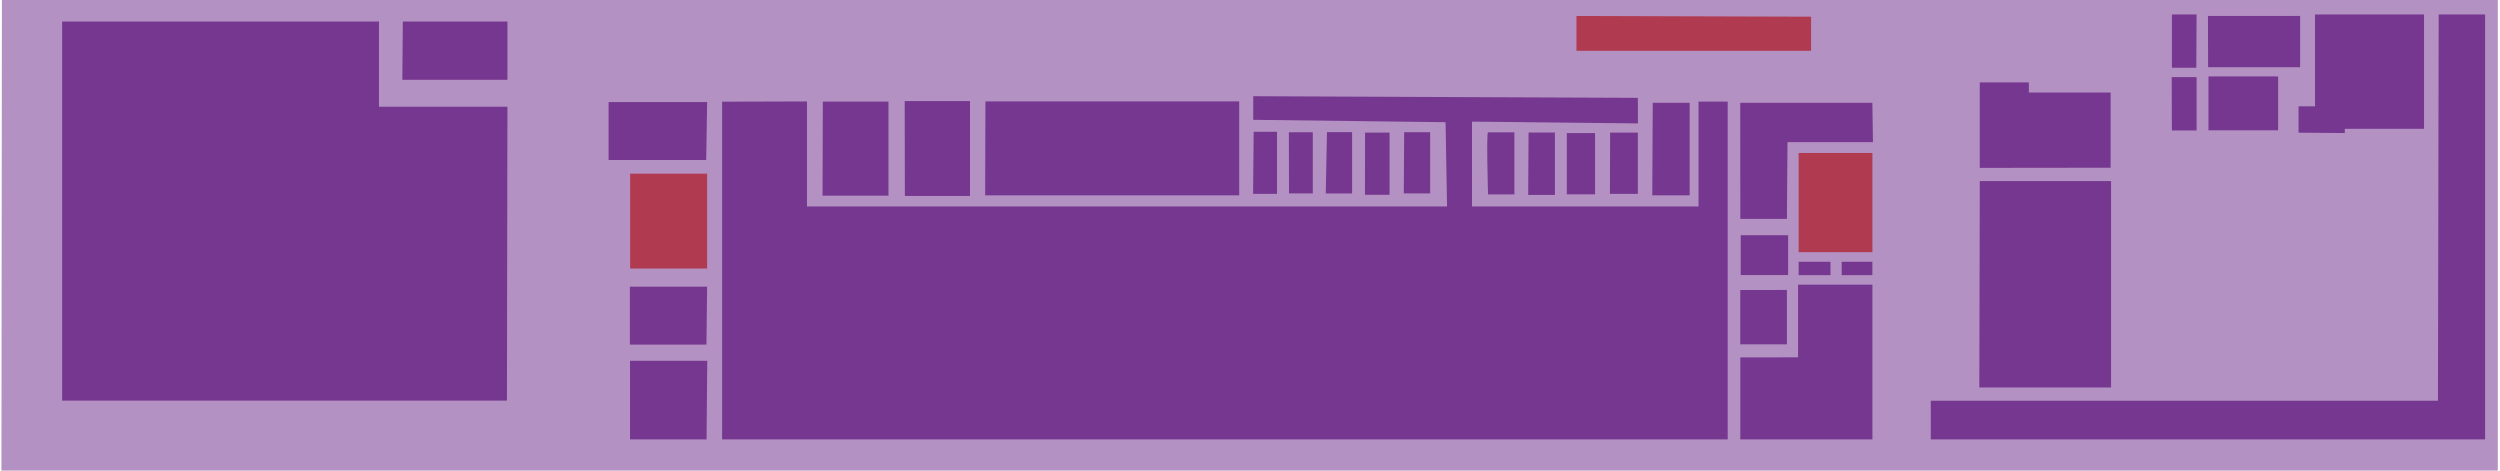
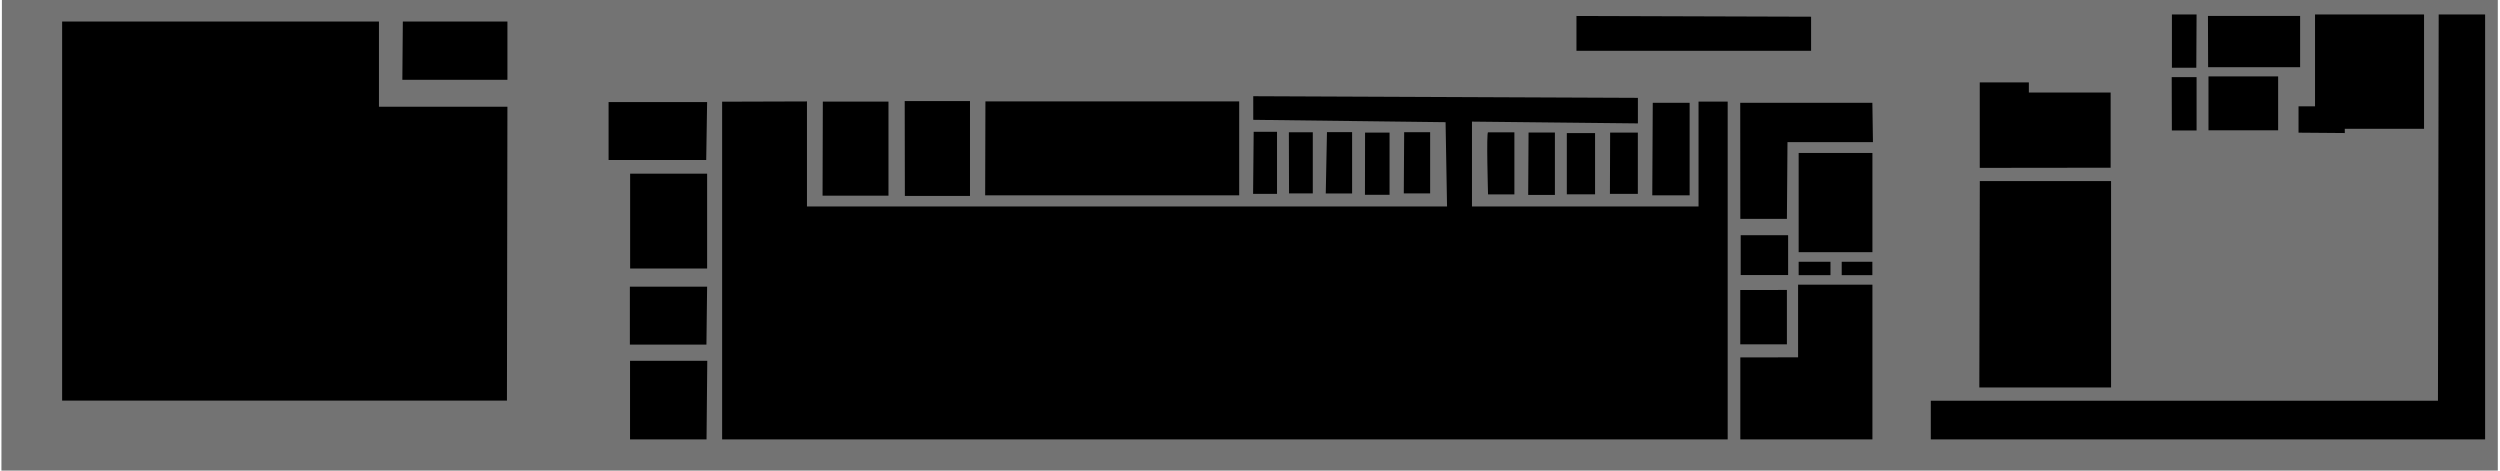
- <svg xmlns="http://www.w3.org/2000/svg" width="664" height="125" viewBox="0 0 664 125" fill="none">
+ <svg xmlns="http://www.w3.org/2000/svg" width="664" height="125" viewBox="0 0 664 125">
  <g id="GraysArtLevel1">
    <g id="1st Floor">
-       <path id="Vector" opacity="0.55" d="M0.506 0H663.417V125H0.38L0.506 0Z" fill="#75378F" />
+       <path id="Vector" opacity="0.55" d="M0.506 0H663.417V125H0.38L0.506 0Z" class="room" />
    </g>
    <g id="GP1a">
-       <path id="Vector_2" d="M106.991 5.71H134.771V21.202H106.865L106.991 5.71Z" fill="#75378F" />
+       <path id="Vector_2" d="M106.991 5.71H134.771V21.202H106.865L106.991 5.71Z" class="room" />
    </g>
    <g id="GP1">
-       <path id="Vector_3" d="M134.77 28.353H100.651V5.71H16.502V106.401H134.644L134.77 28.353Z" fill="#75378F" />
+       <path id="Vector_3" d="M134.77 28.353H100.651V5.71H16.502V106.401H134.644L134.77 28.353Z" class="room" />
    </g>
    <g id="DHST01">
-       <path id="Vector_4" d="M187.572 42.502H161.64V27.108H187.81L187.572 42.502Z" fill="#75378F" />
+       <path id="Vector_4" d="M187.572 42.502H161.64V27.108H187.81L187.572 42.502Z" class="room" />
    </g>
    <g id="stairs 2">
-       <path id="Vector_5" d="M167.364 46.126V71.317H187.81V46.126H167.364Z" fill="#B03A4F" />
+       <path id="Vector_5" d="M167.364 46.126V71.317H187.81V46.126H167.364Z" class="stair" />
    </g>
    <g id="DHP1">
-       <path id="Vector_6" d="M214.33 26.94V54.845H384.336L383.945 32.453L332.864 31.824V25.554L435.025 25.988V32.776L390.956 32.3V54.845H451.133V26.982H458.872V116.701H191.798V27.01L214.33 26.94Z" fill="#75378F" />
+       <path id="Vector_6" d="M214.33 26.94V54.845H384.336L383.945 32.453L332.864 31.824V25.554L435.025 25.988V32.776L390.956 32.3V54.845H451.133V26.982H458.872V116.701H191.798V27.01L214.33 26.94Z" class="room" />
    </g>
    <g id="DHP2">
-       <path id="Vector_7" d="M462.329 62.472H474.924V73.052H462.329V62.472Z" fill="#75378F" />
+       <path id="Vector_7" d="M462.329 62.472H474.924V73.052H462.329V62.472Z" class="room" />
    </g>
    <g id="DHP3">
-       <path id="Vector_8" d="M462.216 77.026V91.455H474.602V77.013L462.216 77.026Z" fill="#75378F" />
+       <path id="Vector_8" d="M462.216 77.026V91.455H474.602V77.013L462.216 77.026Z" class="room" />
    </g>
    <g id="DHP4">
-       <path id="Vector_9" d="M462.23 94.926V116.701H497.315V75.613H477.569V94.912L462.23 94.926Z" fill="#75378F" />
+       <path id="Vector_9" d="M462.23 94.926V116.701H497.315V75.613H477.569V94.912L462.23 94.926Z" class="room" />
    </g>
    <g id="stairs 3">
-       <path id="Vector_10" d="M477.723 40.627H497.315V66.978H477.723V40.627Z" fill="#B03A4F" />
+       <path id="Vector_10" d="M477.723 40.627H497.315V66.978H477.723V40.627Z" class="stair" />
    </g>
    <g id="DHP18">
-       <path id="Vector_11" d="M438.972 27.303H448.768V51.878H438.846L438.972 27.303Z" fill="#75378F" />
+       <path id="Vector_11" d="M438.972 27.303H448.768V51.878H438.846L438.972 27.303Z" class="room" />
    </g>
    <g id="DHP9">
-       <path id="Vector_12" d="M332.976 35.001H339.176V51.486H332.822L332.976 35.001Z" fill="#75378F" />
+       <path id="Vector_12" d="M332.976 35.001H339.176V51.486H332.822L332.976 35.001Z" class="room" />
    </g>
    <g id="DHP10">
-       <path id="Vector_13" d="M342.325 35.127H348.678V51.36H342.367L342.325 35.127Z" fill="#75378F" />
+       <path id="Vector_13" d="M342.325 35.127H348.678V51.36H342.367L342.325 35.127Z" class="room" />
    </g>
    <g id="DHP11">
-       <path id="Vector_14" d="M352.442 35.099H359.118V51.388H352.121L352.442 35.099Z" fill="#75378F" />
+       <path id="Vector_14" d="M352.442 35.099H359.118V51.388H352.121L352.442 35.099Z" class="room" />
    </g>
    <g id="DHP12">
-       <path id="Vector_15" d="M362.561 35.224H369.068V51.738H362.533L362.561 35.224Z" fill="#75378F" />
+       <path id="Vector_15" d="M362.561 35.224H369.068V51.738H362.533L362.561 35.224Z" class="room" />
    </g>
    <g id="DHP13">
-       <path id="Vector_16" d="M372.945 35.112H379.844V51.36H372.847L372.945 35.112Z" fill="#75378F" />
+       <path id="Vector_16" d="M372.945 35.112H379.844V51.36H372.847L372.945 35.112Z" class="room" />
    </g>
    <g id="DHP14">
-       <path id="Vector_17" d="M395.224 35.154H402.221V51.626H395.224C395.224 51.626 394.748 35.056 395.224 35.154Z" fill="#75378F" />
+       <path id="Vector_17" d="M395.224 35.154H402.221V51.626H395.224C395.224 51.626 394.748 35.056 395.224 35.154Z" class="room" />
    </g>
    <g id="DHP15">
-       <path id="Vector_18" d="M405.986 35.197H412.983V51.766H405.888L405.986 35.197Z" fill="#75378F" />
+       <path id="Vector_18" d="M405.986 35.197H412.983V51.766H405.888L405.986 35.197Z" class="room" />
    </g>
    <g id="DHP16">
-       <path id="Vector_19" d="M416.146 35.35H423.648V51.612H416.146V35.35Z" fill="#75378F" />
+       <path id="Vector_19" d="M416.146 35.35H423.648V51.612H416.146V35.35Z" class="room" />
    </g>
    <g id="DHP17">
-       <path id="Vector_20" d="M427.65 35.224H435.011V51.486H427.594L427.65 35.224Z" fill="#75378F" />
+       <path id="Vector_20" d="M427.65 35.224H435.011V51.486H427.594L427.65 35.224Z" class="room" />
    </g>
    <g id="DHP7">
-       <path id="Vector_21" d="M218.542 26.982H235.979V51.976H218.472L218.542 26.982Z" fill="#75378F" />
+       <path id="Vector_21" d="M218.542 26.982H235.979V51.976H218.472L218.542 26.982Z" class="room" />
    </g>
    <g id="DHP8">
-       <path id="Vector_22" d="M240.29 26.842H257.629V52.032H240.332L240.29 26.842Z" fill="#75378F" />
+       <path id="Vector_22" d="M240.29 26.842H257.629V52.032H240.332L240.29 26.842Z" class="room" />
    </g>
    <g id="DHP1a">
-       <path id="Vector_23" d="M261.73 26.94H329.128V51.878H261.66L261.73 26.94Z" fill="#75378F" />
+       <path id="Vector_23" d="M261.73 26.94H329.128V51.878H261.66L261.73 26.94Z" class="room" />
    </g>
    <g id="GP6">
-       <path id="Vector_24" d="M525.836 48.099H560.697V102.902H525.71L525.836 48.099Z" fill="#75378F" />
+       <path id="Vector_24" d="M525.836 48.099H560.697V102.902H525.71L525.836 48.099Z" class="room" />
    </g>
    <g id="GP7">
-       <path id="Vector_25" d="M560.585 44.545V24.575H538.865V21.888H525.822V44.587L560.585 44.545Z" fill="#75378F" />
+       <path id="Vector_25" d="M560.585 44.545V24.575H538.865V21.888H525.822V44.587L560.585 44.545Z" class="room" />
    </g>
    <g id="GP3">
-       <path id="Vector_26" d="M583.41 3.834H576.86V17.983H583.34L583.41 3.834Z" fill="#75378F" />
+       <path id="Vector_26" d="M583.41 3.834H576.86V17.983H583.34L583.41 3.834Z" class="room" />
    </g>
    <g id="GP3a">
-       <path id="Vector_27" d="M586.433 4.24H610.909V17.843H586.475L586.433 4.24Z" fill="#75378F" />
+       <path id="Vector_27" d="M586.433 4.24H610.909V17.843H586.475L586.433 4.24Z" class="room" />
    </g>
    <g id="GP4">
-       <path id="Vector_28" d="M576.805 20.488H583.41V34.651H576.847L576.805 20.488Z" fill="#75378F" />
+       <path id="Vector_28" d="M576.805 20.488H583.41V34.651H576.847L576.805 20.488Z" class="room" />
    </g>
    <g id="GP4a">
-       <path id="Vector_29" d="M586.573 20.292H605.074V34.609H586.573V20.292Z" fill="#75378F" />
+       <path id="Vector_29" d="M586.573 20.292H605.074V34.609H586.573V20.292Z" class="room" />
    </g>
    <g id="GP5a">
-       <path id="Vector_30" d="M610.49 35.238V28.241H614.87V3.834H643.825V34.203H622.777V35.336L610.49 35.238Z" fill="#75378F" />
+       <path id="Vector_30" d="M610.49 35.238V28.241H614.87V3.834H643.825V34.203H622.777V35.336L610.49 35.238Z" class="room" />
    </g>
    <g id="GP5">
-       <path id="Vector_31" d="M647.715 3.834H660.045V116.701H512.821V106.429H647.52L647.715 3.834Z" fill="#75378F" />
+       <path id="Vector_31" d="M647.715 3.834H660.045V116.701H512.821V106.429H647.52L647.715 3.834Z" class="room" />
    </g>
    <g id="stairs 1">
-       <path id="Vector_32" d="M418.707 4.24V13.491H481.025V4.436L418.707 4.24Z" fill="#B03A4F" />
+       <path id="Vector_32" d="M418.707 4.24V13.491H481.025V4.436L418.707 4.24Z" class="stair" />
    </g>
    <g id="DHP6">
-       <path id="path22598" d="M187.628 91.525H167.294V76.131H187.81L187.628 91.525Z" fill="#75378F" />
+       <path id="path22598" d="M187.628 91.525H167.294V76.131H187.81L187.628 91.525Z" class="room" />
    </g>
    <g id="DHP5">
-       <path id="path22598_2" d="M187.656 116.701H167.336V95.835H187.852L187.656 116.701Z" fill="#75378F" />
+       <path id="path22598_2" d="M187.656 116.701H167.336V95.835H187.852L187.656 116.701Z" class="room" />
    </g>
    <g id="DHP4a">
-       <path id="Vector_33" d="M486.175 69.525H477.723V73.08H486.175V69.525Z" fill="#75378F" />
+       <path id="Vector_33" d="M486.175 69.525H477.723V73.08H486.175V69.525Z" class="room" />
    </g>
    <g id="DHP4b">
-       <path id="Vector_34" d="M497.301 69.525H489.156V73.08H497.301V69.525Z" fill="#75378F" />
+       <path id="Vector_34" d="M497.301 69.525H489.156V73.08H497.301V69.525Z" class="room" />
    </g>
    <g id="DHST02">
-       <path id="Vector_35" d="M462.231 58.134H474.602L474.756 37.758H497.455L497.301 27.303H462.203L462.231 58.134Z" fill="#75378F" />
+       <path id="Vector_35" d="M462.231 58.134H474.602L474.756 37.758H497.455L497.301 27.303H462.203L462.231 58.134Z" class="room" />
    </g>
  </g>
</svg>
